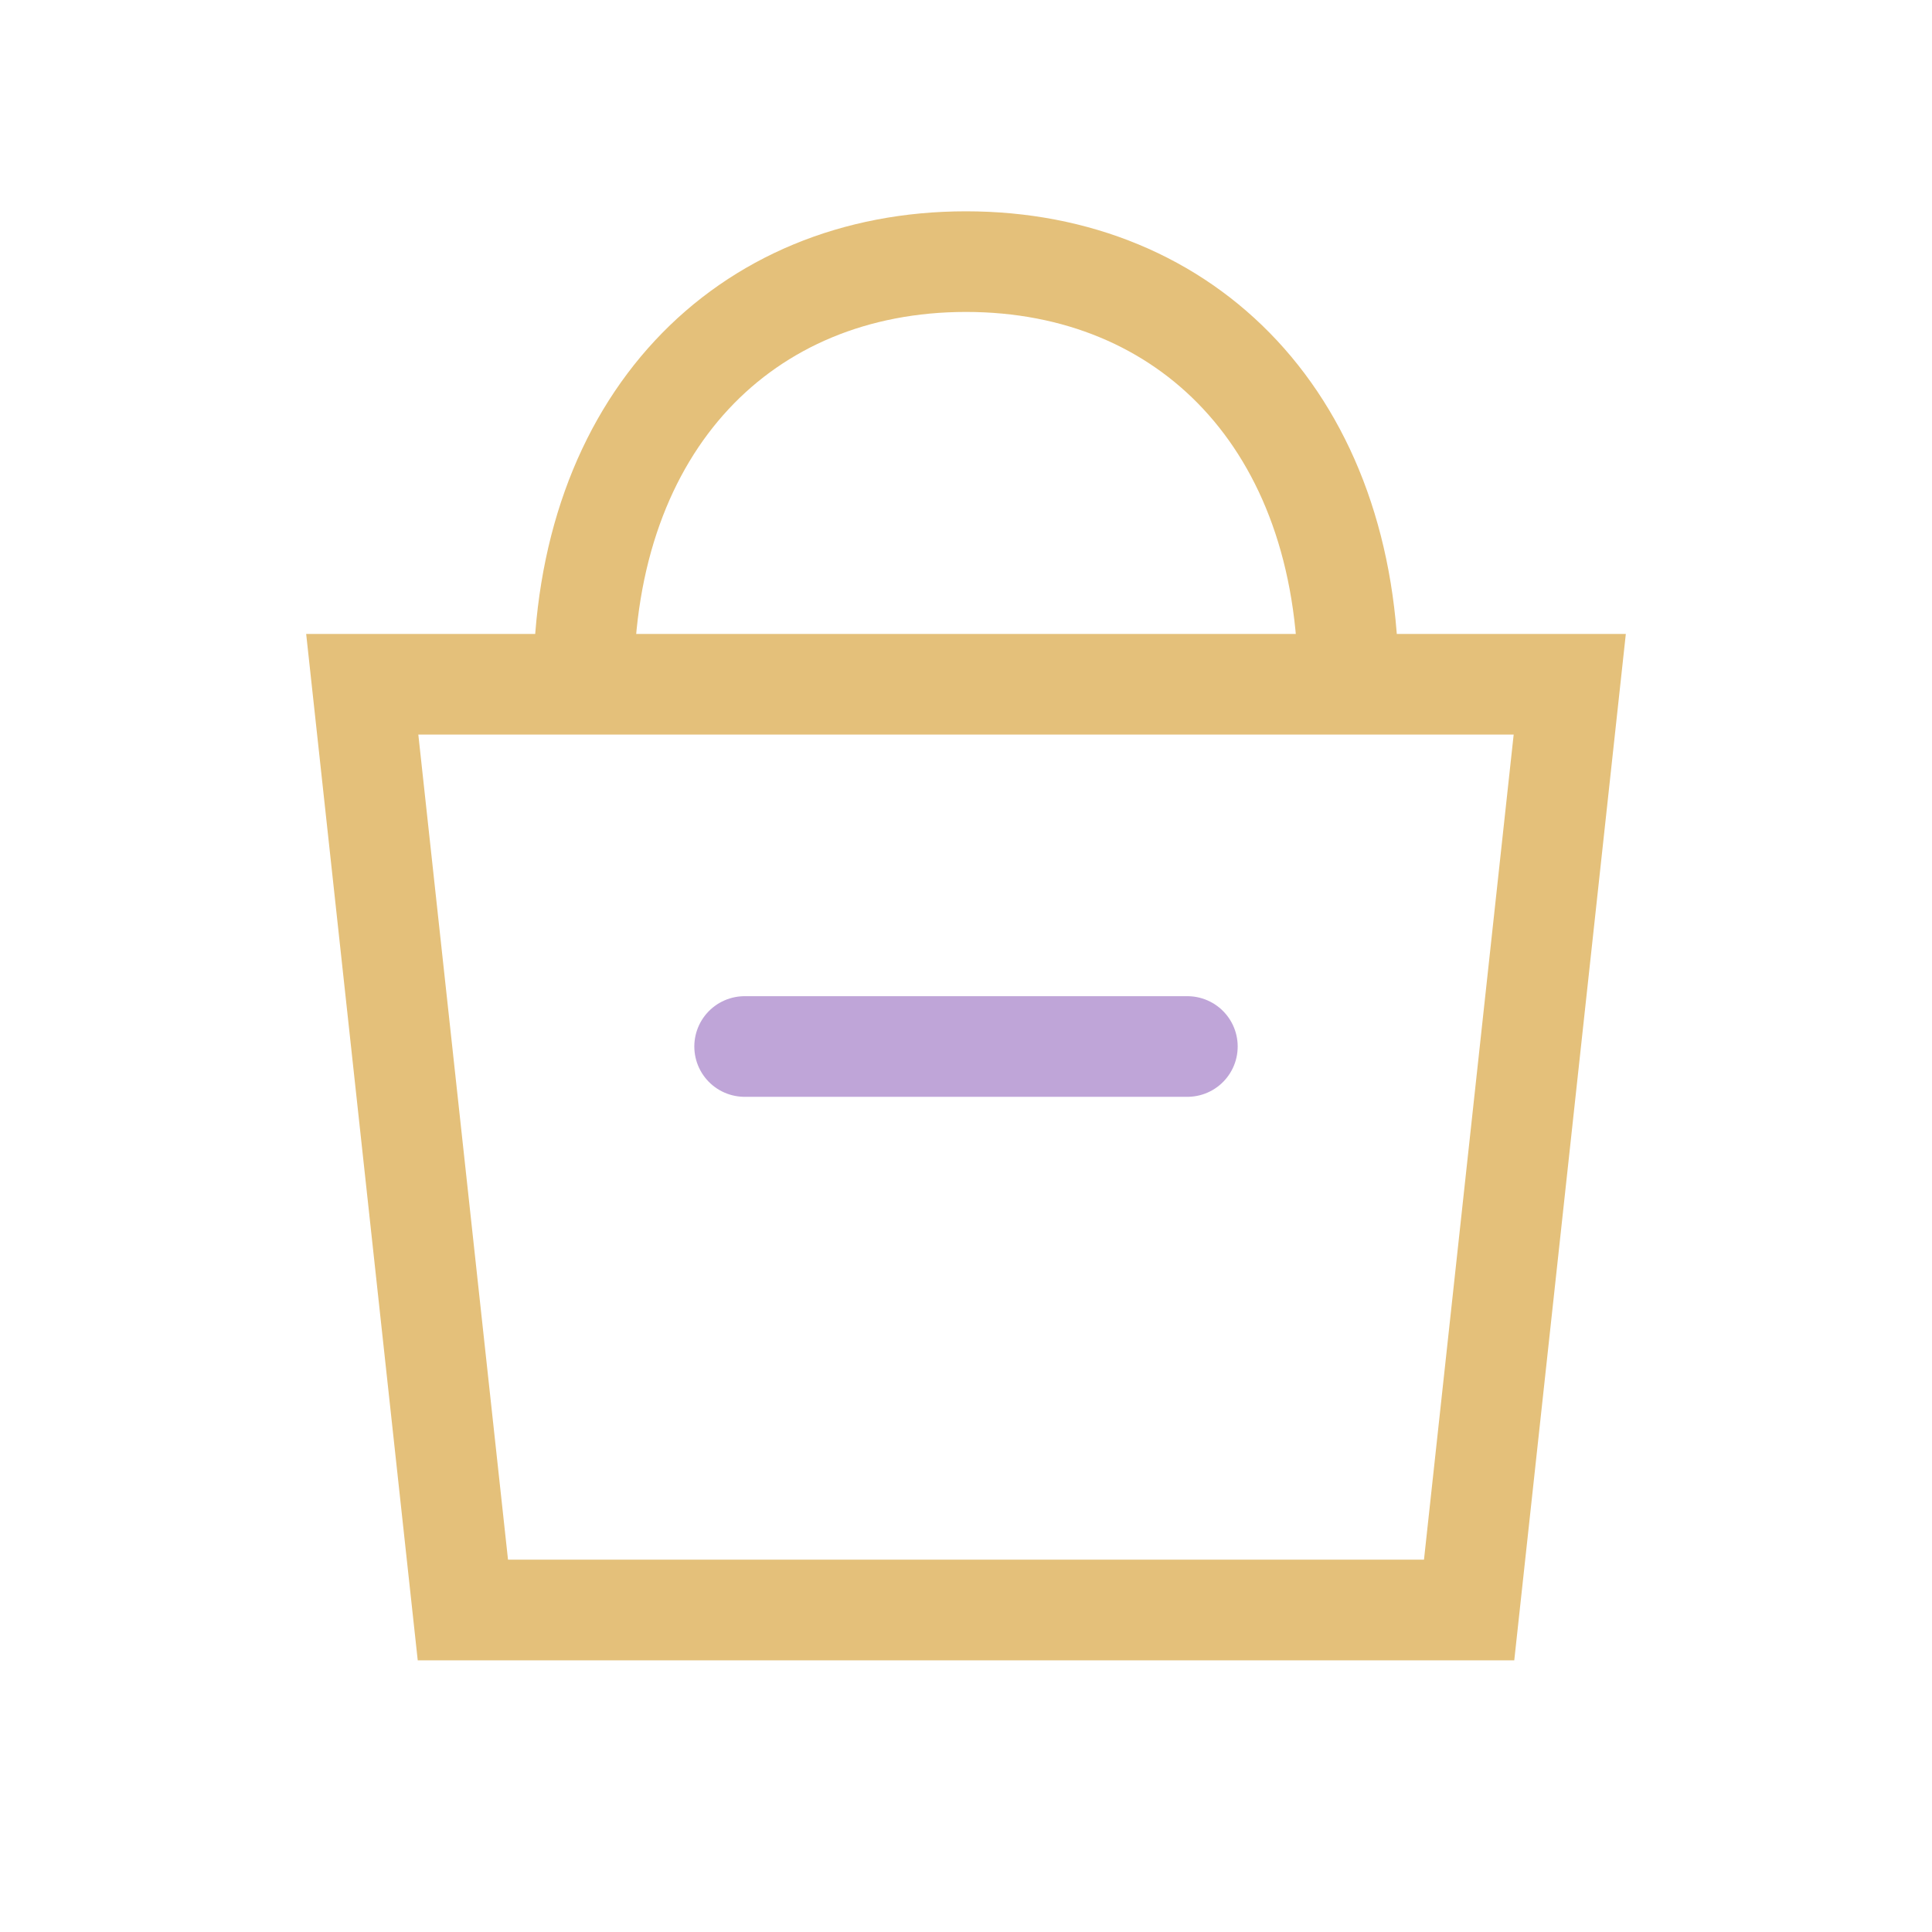
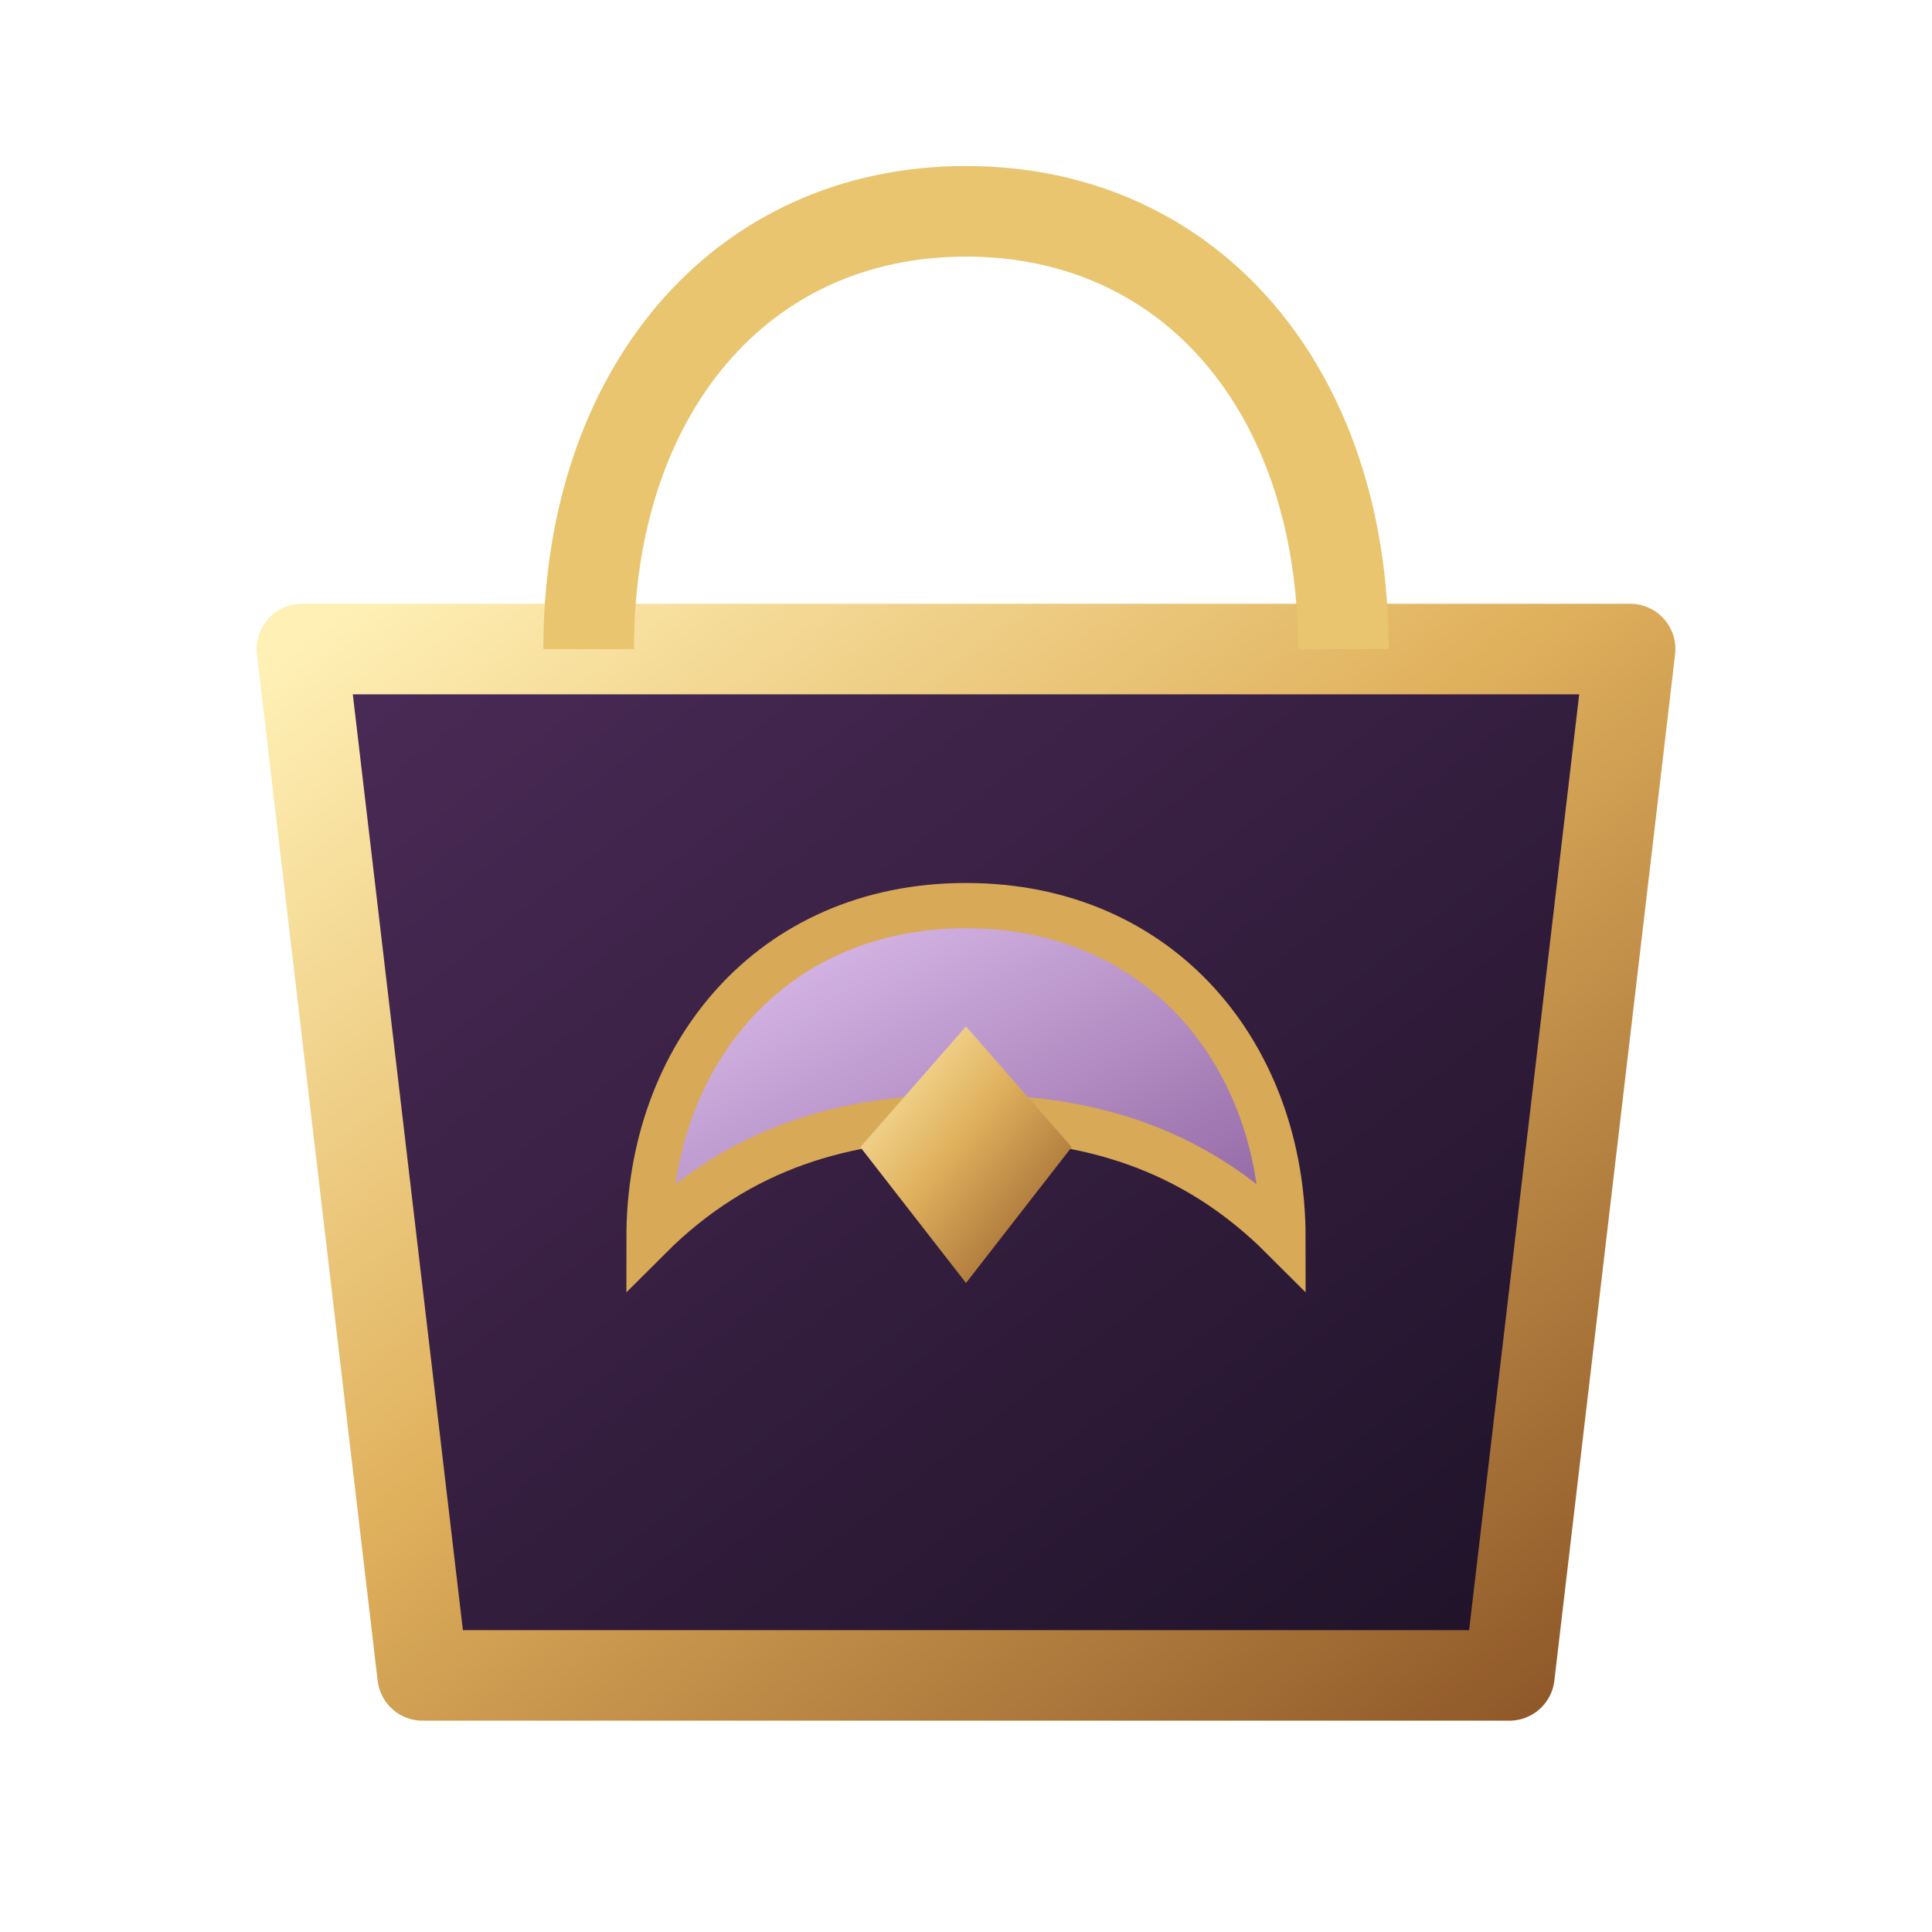
- <svg xmlns="http://www.w3.org/2000/svg" width="96" height="96" viewBox="0 0 96 96">
-   <path d="M18 34h60l-5 46H23Z" fill="none" stroke="#E4C07A" stroke-width="5" />
-   <path d="M29 34c0-13 8-21 19-21s19 8 19 21" fill="none" stroke="#E4C07A" stroke-width="5" />
-   <path d="M37 52h22" stroke="#BFA5D8" stroke-width="5" stroke-linecap="round" />
+ <svg xmlns="http://www.w3.org/2000/svg" width="128" height="128" viewBox="0 0 128 128">
+   <defs>
+     <linearGradient id="gold" x1="0" y1="0" x2="1" y2="1">
+       <stop stop-color="#FFF0B5" />
+       <stop offset=".45" stop-color="#E0B15D" />
+       <stop offset="1" stop-color="#8C5527" />
+     </linearGradient>
+     <linearGradient id="plum" x1="0" y1="0" x2="1" y2="1">
+       <stop stop-color="#4C2B58" />
+       <stop offset="1" stop-color="#1C1125" />
+     </linearGradient>
+     <linearGradient id="lilac" x1="0" y1="0" x2="1" y2="1">
+       <stop stop-color="#E5C8F5" />
+       <stop offset="1" stop-color="#8E629F" />
+     </linearGradient>
+   </defs>
+   <path d="M20 43h88l-8 68H28Z" fill="url(#plum)" stroke="url(#gold)" stroke-width="6" stroke-linejoin="round" />
+   <path d="M39 43c0-17 10-29 25-29s25 12 25 29" fill="none" stroke="#E8C56E" stroke-width="6" />
+   <path d="M64 60c13 0 21 10 21 22-6-6-13-8-21-8s-15 2-21 8c0-12 8-22 21-22Z" fill="url(#lilac)" stroke="#D8A956" stroke-width="3" />
+   <path d="m64 68 7 8-7 9-7-9Z" fill="url(#gold)" />
</svg>
